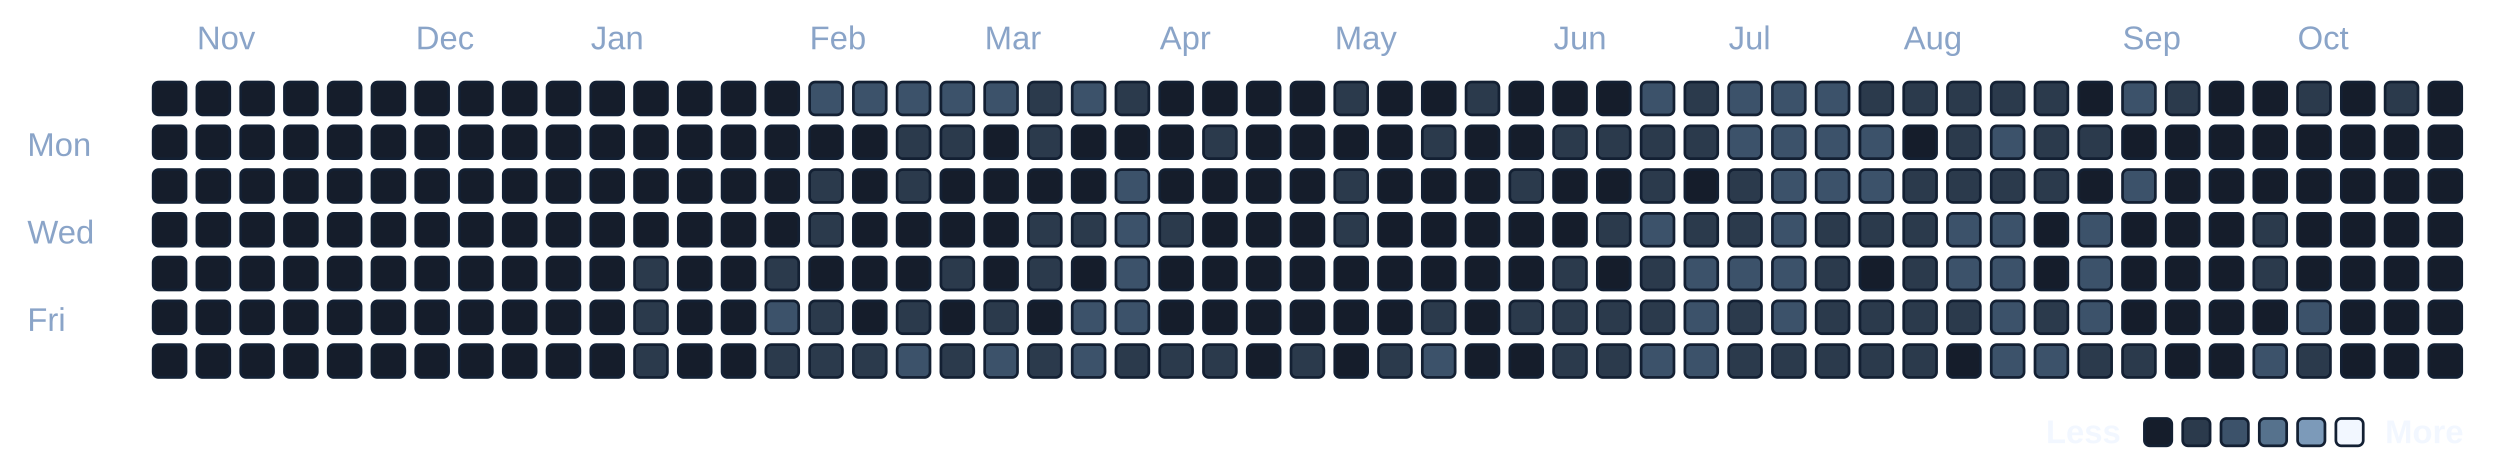
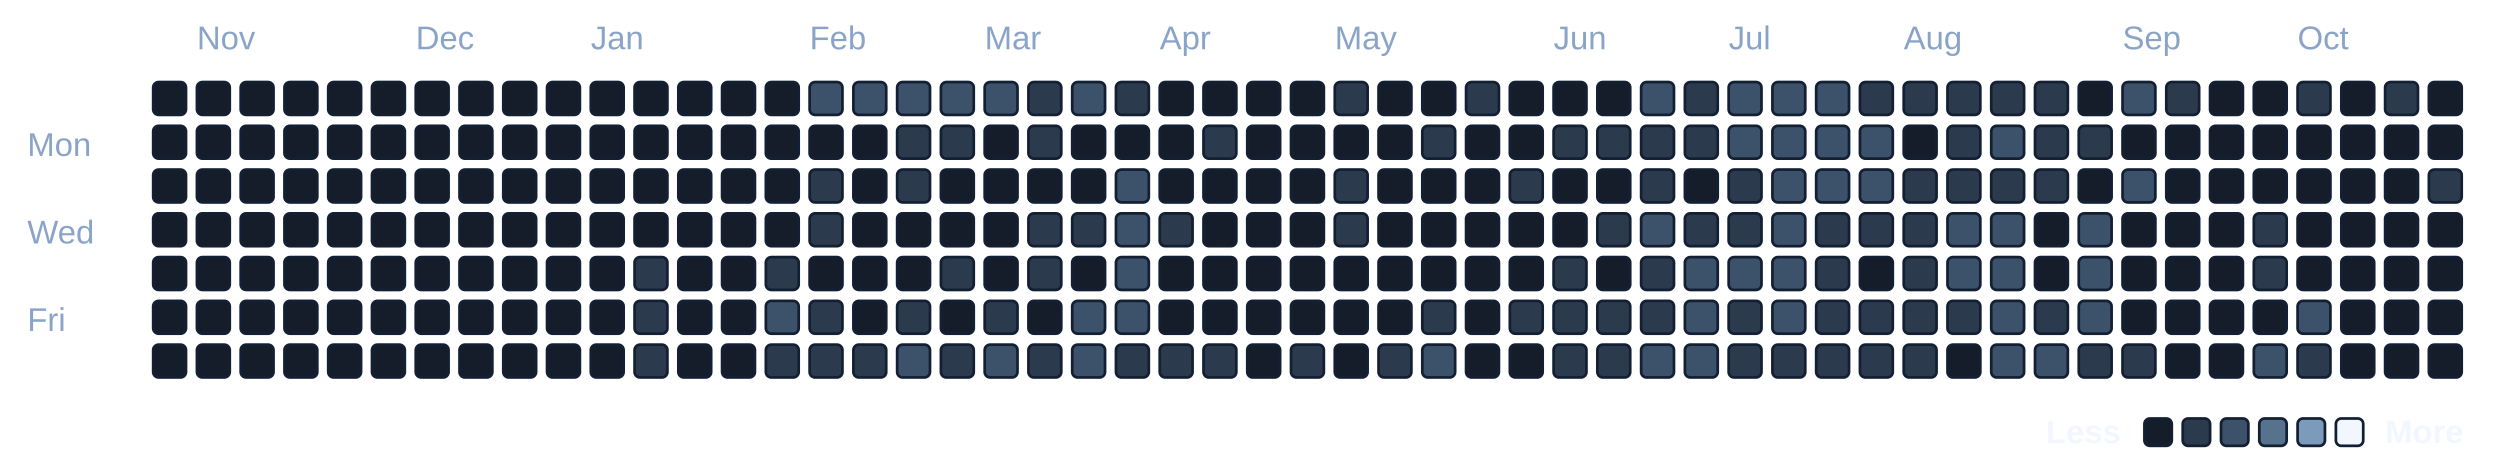
<svg xmlns="http://www.w3.org/2000/svg" baseProfile="tiny" height="174" version="1.2" width="914">
  <defs />
  <text fill="#8AA4C8" font-family="Segoe UI, Arial, sans-serif" font-size="12px" x="72" y="18">Nov</text>
  <text fill="#8AA4C8" font-family="Segoe UI, Arial, sans-serif" font-size="12px" x="152" y="18">Dec</text>
  <text fill="#8AA4C8" font-family="Segoe UI, Arial, sans-serif" font-size="12px" x="216" y="18">Jan</text>
  <text fill="#8AA4C8" font-family="Segoe UI, Arial, sans-serif" font-size="12px" x="296" y="18">Feb</text>
  <text fill="#8AA4C8" font-family="Segoe UI, Arial, sans-serif" font-size="12px" x="360" y="18">Mar</text>
  <text fill="#8AA4C8" font-family="Segoe UI, Arial, sans-serif" font-size="12px" x="424" y="18">Apr</text>
  <text fill="#8AA4C8" font-family="Segoe UI, Arial, sans-serif" font-size="12px" x="488" y="18">May</text>
  <text fill="#8AA4C8" font-family="Segoe UI, Arial, sans-serif" font-size="12px" x="568" y="18">Jun</text>
  <text fill="#8AA4C8" font-family="Segoe UI, Arial, sans-serif" font-size="12px" x="632" y="18">Jul</text>
  <text fill="#8AA4C8" font-family="Segoe UI, Arial, sans-serif" font-size="12px" x="696" y="18">Aug</text>
  <text fill="#8AA4C8" font-family="Segoe UI, Arial, sans-serif" font-size="12px" x="776" y="18">Sep</text>
  <text fill="#8AA4C8" font-family="Segoe UI, Arial, sans-serif" font-size="12px" x="840" y="18">Oct</text>
  <text fill="#8AA4C8" font-family="Segoe UI, Arial, sans-serif" font-size="12px" x="10" y="57">Mon</text>
  <text fill="#8AA4C8" font-family="Segoe UI, Arial, sans-serif" font-size="12px" x="10" y="89">Wed</text>
  <text fill="#8AA4C8" font-family="Segoe UI, Arial, sans-serif" font-size="12px" x="10" y="121">Fri</text>
  <rect fill="#151D2B" height="12" rx="2" ry="2" stroke="#132033" stroke-width="1" width="12" x="56" y="30" />
  <rect fill="#151D2B" height="12" rx="2" ry="2" stroke="#132033" stroke-width="1" width="12" x="56" y="46" />
  <rect fill="#151D2B" height="12" rx="2" ry="2" stroke="#132033" stroke-width="1" width="12" x="56" y="62" />
  <rect fill="#151D2B" height="12" rx="2" ry="2" stroke="#132033" stroke-width="1" width="12" x="56" y="78" />
  <rect fill="#151D2B" height="12" rx="2" ry="2" stroke="#132033" stroke-width="1" width="12" x="56" y="94" />
  <rect fill="#151D2B" height="12" rx="2" ry="2" stroke="#132033" stroke-width="1" width="12" x="56" y="110" />
  <rect fill="#151D2B" height="12" rx="2" ry="2" stroke="#132033" stroke-width="1" width="12" x="56" y="126" />
  <rect fill="#151D2B" height="12" rx="2" ry="2" stroke="#132033" stroke-width="1" width="12" x="72" y="30" />
  <rect fill="#151D2B" height="12" rx="2" ry="2" stroke="#132033" stroke-width="1" width="12" x="72" y="46" />
  <rect fill="#151D2B" height="12" rx="2" ry="2" stroke="#132033" stroke-width="1" width="12" x="72" y="62" />
  <rect fill="#151D2B" height="12" rx="2" ry="2" stroke="#132033" stroke-width="1" width="12" x="72" y="78" />
  <rect fill="#151D2B" height="12" rx="2" ry="2" stroke="#132033" stroke-width="1" width="12" x="72" y="94" />
  <rect fill="#151D2B" height="12" rx="2" ry="2" stroke="#132033" stroke-width="1" width="12" x="72" y="110" />
  <rect fill="#151D2B" height="12" rx="2" ry="2" stroke="#132033" stroke-width="1" width="12" x="72" y="126" />
  <rect fill="#151D2B" height="12" rx="2" ry="2" stroke="#132033" stroke-width="1" width="12" x="88" y="30" />
  <rect fill="#151D2B" height="12" rx="2" ry="2" stroke="#132033" stroke-width="1" width="12" x="88" y="46" />
  <rect fill="#151D2B" height="12" rx="2" ry="2" stroke="#132033" stroke-width="1" width="12" x="88" y="62" />
  <rect fill="#151D2B" height="12" rx="2" ry="2" stroke="#132033" stroke-width="1" width="12" x="88" y="78" />
  <rect fill="#151D2B" height="12" rx="2" ry="2" stroke="#132033" stroke-width="1" width="12" x="88" y="94" />
  <rect fill="#151D2B" height="12" rx="2" ry="2" stroke="#132033" stroke-width="1" width="12" x="88" y="110" />
  <rect fill="#151D2B" height="12" rx="2" ry="2" stroke="#132033" stroke-width="1" width="12" x="88" y="126" />
  <rect fill="#151D2B" height="12" rx="2" ry="2" stroke="#132033" stroke-width="1" width="12" x="104" y="30" />
  <rect fill="#151D2B" height="12" rx="2" ry="2" stroke="#132033" stroke-width="1" width="12" x="104" y="46" />
  <rect fill="#151D2B" height="12" rx="2" ry="2" stroke="#132033" stroke-width="1" width="12" x="104" y="62" />
  <rect fill="#151D2B" height="12" rx="2" ry="2" stroke="#132033" stroke-width="1" width="12" x="104" y="78" />
  <rect fill="#151D2B" height="12" rx="2" ry="2" stroke="#132033" stroke-width="1" width="12" x="104" y="94" />
  <rect fill="#151D2B" height="12" rx="2" ry="2" stroke="#132033" stroke-width="1" width="12" x="104" y="110" />
  <rect fill="#151D2B" height="12" rx="2" ry="2" stroke="#132033" stroke-width="1" width="12" x="104" y="126" />
  <rect fill="#151D2B" height="12" rx="2" ry="2" stroke="#132033" stroke-width="1" width="12" x="120" y="30" />
  <rect fill="#151D2B" height="12" rx="2" ry="2" stroke="#132033" stroke-width="1" width="12" x="120" y="46" />
  <rect fill="#151D2B" height="12" rx="2" ry="2" stroke="#132033" stroke-width="1" width="12" x="120" y="62" />
  <rect fill="#151D2B" height="12" rx="2" ry="2" stroke="#132033" stroke-width="1" width="12" x="120" y="78" />
  <rect fill="#151D2B" height="12" rx="2" ry="2" stroke="#132033" stroke-width="1" width="12" x="120" y="94" />
  <rect fill="#151D2B" height="12" rx="2" ry="2" stroke="#132033" stroke-width="1" width="12" x="120" y="110" />
  <rect fill="#151D2B" height="12" rx="2" ry="2" stroke="#132033" stroke-width="1" width="12" x="120" y="126" />
  <rect fill="#151D2B" height="12" rx="2" ry="2" stroke="#132033" stroke-width="1" width="12" x="136" y="30" />
  <rect fill="#151D2B" height="12" rx="2" ry="2" stroke="#132033" stroke-width="1" width="12" x="136" y="46" />
  <rect fill="#151D2B" height="12" rx="2" ry="2" stroke="#132033" stroke-width="1" width="12" x="136" y="62" />
  <rect fill="#151D2B" height="12" rx="2" ry="2" stroke="#132033" stroke-width="1" width="12" x="136" y="78" />
  <rect fill="#151D2B" height="12" rx="2" ry="2" stroke="#132033" stroke-width="1" width="12" x="136" y="94" />
  <rect fill="#151D2B" height="12" rx="2" ry="2" stroke="#132033" stroke-width="1" width="12" x="136" y="110" />
  <rect fill="#151D2B" height="12" rx="2" ry="2" stroke="#132033" stroke-width="1" width="12" x="136" y="126" />
  <rect fill="#151D2B" height="12" rx="2" ry="2" stroke="#132033" stroke-width="1" width="12" x="152" y="30" />
  <rect fill="#151D2B" height="12" rx="2" ry="2" stroke="#132033" stroke-width="1" width="12" x="152" y="46" />
  <rect fill="#151D2B" height="12" rx="2" ry="2" stroke="#132033" stroke-width="1" width="12" x="152" y="62" />
  <rect fill="#151D2B" height="12" rx="2" ry="2" stroke="#132033" stroke-width="1" width="12" x="152" y="78" />
  <rect fill="#151D2B" height="12" rx="2" ry="2" stroke="#132033" stroke-width="1" width="12" x="152" y="94" />
  <rect fill="#151D2B" height="12" rx="2" ry="2" stroke="#132033" stroke-width="1" width="12" x="152" y="110" />
  <rect fill="#151D2B" height="12" rx="2" ry="2" stroke="#132033" stroke-width="1" width="12" x="152" y="126" />
  <rect fill="#151D2B" height="12" rx="2" ry="2" stroke="#132033" stroke-width="1" width="12" x="168" y="30" />
  <rect fill="#151D2B" height="12" rx="2" ry="2" stroke="#132033" stroke-width="1" width="12" x="168" y="46" />
  <rect fill="#151D2B" height="12" rx="2" ry="2" stroke="#132033" stroke-width="1" width="12" x="168" y="62" />
  <rect fill="#151D2B" height="12" rx="2" ry="2" stroke="#132033" stroke-width="1" width="12" x="168" y="78" />
  <rect fill="#151D2B" height="12" rx="2" ry="2" stroke="#132033" stroke-width="1" width="12" x="168" y="94" />
  <rect fill="#151D2B" height="12" rx="2" ry="2" stroke="#132033" stroke-width="1" width="12" x="168" y="110" />
  <rect fill="#151D2B" height="12" rx="2" ry="2" stroke="#132033" stroke-width="1" width="12" x="168" y="126" />
  <rect fill="#151D2B" height="12" rx="2" ry="2" stroke="#132033" stroke-width="1" width="12" x="184" y="30" />
  <rect fill="#151D2B" height="12" rx="2" ry="2" stroke="#132033" stroke-width="1" width="12" x="184" y="46" />
  <rect fill="#151D2B" height="12" rx="2" ry="2" stroke="#132033" stroke-width="1" width="12" x="184" y="62" />
  <rect fill="#151D2B" height="12" rx="2" ry="2" stroke="#132033" stroke-width="1" width="12" x="184" y="78" />
  <rect fill="#151D2B" height="12" rx="2" ry="2" stroke="#132033" stroke-width="1" width="12" x="184" y="94" />
  <rect fill="#151D2B" height="12" rx="2" ry="2" stroke="#132033" stroke-width="1" width="12" x="184" y="110" />
  <rect fill="#151D2B" height="12" rx="2" ry="2" stroke="#132033" stroke-width="1" width="12" x="184" y="126" />
  <rect fill="#151D2B" height="12" rx="2" ry="2" stroke="#132033" stroke-width="1" width="12" x="200" y="30" />
  <rect fill="#151D2B" height="12" rx="2" ry="2" stroke="#132033" stroke-width="1" width="12" x="200" y="46" />
  <rect fill="#151D2B" height="12" rx="2" ry="2" stroke="#132033" stroke-width="1" width="12" x="200" y="62" />
  <rect fill="#151D2B" height="12" rx="2" ry="2" stroke="#132033" stroke-width="1" width="12" x="200" y="78" />
  <rect fill="#151D2B" height="12" rx="2" ry="2" stroke="#132033" stroke-width="1" width="12" x="200" y="94" />
  <rect fill="#151D2B" height="12" rx="2" ry="2" stroke="#132033" stroke-width="1" width="12" x="200" y="110" />
  <rect fill="#151D2B" height="12" rx="2" ry="2" stroke="#132033" stroke-width="1" width="12" x="200" y="126" />
  <rect fill="#151D2B" height="12" rx="2" ry="2" stroke="#132033" stroke-width="1" width="12" x="216" y="30" />
  <rect fill="#151D2B" height="12" rx="2" ry="2" stroke="#132033" stroke-width="1" width="12" x="216" y="46" />
  <rect fill="#151D2B" height="12" rx="2" ry="2" stroke="#132033" stroke-width="1" width="12" x="216" y="62" />
  <rect fill="#151D2B" height="12" rx="2" ry="2" stroke="#132033" stroke-width="1" width="12" x="216" y="78" />
  <rect fill="#151D2B" height="12" rx="2" ry="2" stroke="#132033" stroke-width="1" width="12" x="216" y="94" />
  <rect fill="#151D2B" height="12" rx="2" ry="2" stroke="#132033" stroke-width="1" width="12" x="216" y="110" />
  <rect fill="#151D2B" height="12" rx="2" ry="2" stroke="#132033" stroke-width="1" width="12" x="216" y="126" />
  <rect fill="#151D2B" height="12" rx="2" ry="2" stroke="#132033" stroke-width="1" width="12" x="232" y="30" />
  <rect fill="#151D2B" height="12" rx="2" ry="2" stroke="#132033" stroke-width="1" width="12" x="232" y="46" />
  <rect fill="#151D2B" height="12" rx="2" ry="2" stroke="#132033" stroke-width="1" width="12" x="232" y="62" />
  <rect fill="#151D2B" height="12" rx="2" ry="2" stroke="#132033" stroke-width="1" width="12" x="232" y="78" />
  <rect fill="#2B3A4C" height="12" rx="2" ry="2" stroke="#132033" stroke-width="1" width="12" x="232" y="94" />
  <rect fill="#2B3A4C" height="12" rx="2" ry="2" stroke="#132033" stroke-width="1" width="12" x="232" y="110" />
  <rect fill="#2B3A4C" height="12" rx="2" ry="2" stroke="#132033" stroke-width="1" width="12" x="232" y="126" />
  <rect fill="#151D2B" height="12" rx="2" ry="2" stroke="#132033" stroke-width="1" width="12" x="248" y="30" />
  <rect fill="#151D2B" height="12" rx="2" ry="2" stroke="#132033" stroke-width="1" width="12" x="248" y="46" />
  <rect fill="#151D2B" height="12" rx="2" ry="2" stroke="#132033" stroke-width="1" width="12" x="248" y="62" />
  <rect fill="#151D2B" height="12" rx="2" ry="2" stroke="#132033" stroke-width="1" width="12" x="248" y="78" />
  <rect fill="#151D2B" height="12" rx="2" ry="2" stroke="#132033" stroke-width="1" width="12" x="248" y="94" />
  <rect fill="#151D2B" height="12" rx="2" ry="2" stroke="#132033" stroke-width="1" width="12" x="248" y="110" />
  <rect fill="#151D2B" height="12" rx="2" ry="2" stroke="#132033" stroke-width="1" width="12" x="248" y="126" />
  <rect fill="#151D2B" height="12" rx="2" ry="2" stroke="#132033" stroke-width="1" width="12" x="264" y="30" />
  <rect fill="#151D2B" height="12" rx="2" ry="2" stroke="#132033" stroke-width="1" width="12" x="264" y="46" />
  <rect fill="#151D2B" height="12" rx="2" ry="2" stroke="#132033" stroke-width="1" width="12" x="264" y="62" />
  <rect fill="#151D2B" height="12" rx="2" ry="2" stroke="#132033" stroke-width="1" width="12" x="264" y="78" />
  <rect fill="#151D2B" height="12" rx="2" ry="2" stroke="#132033" stroke-width="1" width="12" x="264" y="94" />
  <rect fill="#151D2B" height="12" rx="2" ry="2" stroke="#132033" stroke-width="1" width="12" x="264" y="110" />
  <rect fill="#151D2B" height="12" rx="2" ry="2" stroke="#132033" stroke-width="1" width="12" x="264" y="126" />
  <rect fill="#151D2B" height="12" rx="2" ry="2" stroke="#132033" stroke-width="1" width="12" x="280" y="30" />
  <rect fill="#151D2B" height="12" rx="2" ry="2" stroke="#132033" stroke-width="1" width="12" x="280" y="46" />
  <rect fill="#151D2B" height="12" rx="2" ry="2" stroke="#132033" stroke-width="1" width="12" x="280" y="62" />
  <rect fill="#151D2B" height="12" rx="2" ry="2" stroke="#132033" stroke-width="1" width="12" x="280" y="78" />
  <rect fill="#2B3A4C" height="12" rx="2" ry="2" stroke="#132033" stroke-width="1" width="12" x="280" y="94" />
  <rect fill="#3C526A" height="12" rx="2" ry="2" stroke="#132033" stroke-width="1" width="12" x="280" y="110" />
  <rect fill="#2B3A4C" height="12" rx="2" ry="2" stroke="#132033" stroke-width="1" width="12" x="280" y="126" />
  <rect fill="#3C526A" height="12" rx="2" ry="2" stroke="#132033" stroke-width="1" width="12" x="296" y="30" />
  <rect fill="#151D2B" height="12" rx="2" ry="2" stroke="#132033" stroke-width="1" width="12" x="296" y="46" />
  <rect fill="#2B3A4C" height="12" rx="2" ry="2" stroke="#132033" stroke-width="1" width="12" x="296" y="62" />
  <rect fill="#2B3A4C" height="12" rx="2" ry="2" stroke="#132033" stroke-width="1" width="12" x="296" y="78" />
  <rect fill="#151D2B" height="12" rx="2" ry="2" stroke="#132033" stroke-width="1" width="12" x="296" y="94" />
  <rect fill="#2B3A4C" height="12" rx="2" ry="2" stroke="#132033" stroke-width="1" width="12" x="296" y="110" />
  <rect fill="#2B3A4C" height="12" rx="2" ry="2" stroke="#132033" stroke-width="1" width="12" x="296" y="126" />
  <rect fill="#3C526A" height="12" rx="2" ry="2" stroke="#132033" stroke-width="1" width="12" x="312" y="30" />
  <rect fill="#151D2B" height="12" rx="2" ry="2" stroke="#132033" stroke-width="1" width="12" x="312" y="46" />
  <rect fill="#151D2B" height="12" rx="2" ry="2" stroke="#132033" stroke-width="1" width="12" x="312" y="62" />
  <rect fill="#151D2B" height="12" rx="2" ry="2" stroke="#132033" stroke-width="1" width="12" x="312" y="78" />
  <rect fill="#151D2B" height="12" rx="2" ry="2" stroke="#132033" stroke-width="1" width="12" x="312" y="94" />
  <rect fill="#151D2B" height="12" rx="2" ry="2" stroke="#132033" stroke-width="1" width="12" x="312" y="110" />
  <rect fill="#2B3A4C" height="12" rx="2" ry="2" stroke="#132033" stroke-width="1" width="12" x="312" y="126" />
  <rect fill="#3C526A" height="12" rx="2" ry="2" stroke="#132033" stroke-width="1" width="12" x="328" y="30" />
  <rect fill="#2B3A4C" height="12" rx="2" ry="2" stroke="#132033" stroke-width="1" width="12" x="328" y="46" />
  <rect fill="#2B3A4C" height="12" rx="2" ry="2" stroke="#132033" stroke-width="1" width="12" x="328" y="62" />
  <rect fill="#151D2B" height="12" rx="2" ry="2" stroke="#132033" stroke-width="1" width="12" x="328" y="78" />
  <rect fill="#151D2B" height="12" rx="2" ry="2" stroke="#132033" stroke-width="1" width="12" x="328" y="94" />
  <rect fill="#2B3A4C" height="12" rx="2" ry="2" stroke="#132033" stroke-width="1" width="12" x="328" y="110" />
  <rect fill="#3C526A" height="12" rx="2" ry="2" stroke="#132033" stroke-width="1" width="12" x="328" y="126" />
  <rect fill="#3C526A" height="12" rx="2" ry="2" stroke="#132033" stroke-width="1" width="12" x="344" y="30" />
  <rect fill="#2B3A4C" height="12" rx="2" ry="2" stroke="#132033" stroke-width="1" width="12" x="344" y="46" />
  <rect fill="#151D2B" height="12" rx="2" ry="2" stroke="#132033" stroke-width="1" width="12" x="344" y="62" />
  <rect fill="#151D2B" height="12" rx="2" ry="2" stroke="#132033" stroke-width="1" width="12" x="344" y="78" />
  <rect fill="#2B3A4C" height="12" rx="2" ry="2" stroke="#132033" stroke-width="1" width="12" x="344" y="94" />
  <rect fill="#151D2B" height="12" rx="2" ry="2" stroke="#132033" stroke-width="1" width="12" x="344" y="110" />
  <rect fill="#2B3A4C" height="12" rx="2" ry="2" stroke="#132033" stroke-width="1" width="12" x="344" y="126" />
  <rect fill="#3C526A" height="12" rx="2" ry="2" stroke="#132033" stroke-width="1" width="12" x="360" y="30" />
  <rect fill="#151D2B" height="12" rx="2" ry="2" stroke="#132033" stroke-width="1" width="12" x="360" y="46" />
  <rect fill="#151D2B" height="12" rx="2" ry="2" stroke="#132033" stroke-width="1" width="12" x="360" y="62" />
  <rect fill="#151D2B" height="12" rx="2" ry="2" stroke="#132033" stroke-width="1" width="12" x="360" y="78" />
  <rect fill="#151D2B" height="12" rx="2" ry="2" stroke="#132033" stroke-width="1" width="12" x="360" y="94" />
  <rect fill="#2B3A4C" height="12" rx="2" ry="2" stroke="#132033" stroke-width="1" width="12" x="360" y="110" />
  <rect fill="#3C526A" height="12" rx="2" ry="2" stroke="#132033" stroke-width="1" width="12" x="360" y="126" />
  <rect fill="#2B3A4C" height="12" rx="2" ry="2" stroke="#132033" stroke-width="1" width="12" x="376" y="30" />
  <rect fill="#2B3A4C" height="12" rx="2" ry="2" stroke="#132033" stroke-width="1" width="12" x="376" y="46" />
  <rect fill="#151D2B" height="12" rx="2" ry="2" stroke="#132033" stroke-width="1" width="12" x="376" y="62" />
  <rect fill="#2B3A4C" height="12" rx="2" ry="2" stroke="#132033" stroke-width="1" width="12" x="376" y="78" />
  <rect fill="#2B3A4C" height="12" rx="2" ry="2" stroke="#132033" stroke-width="1" width="12" x="376" y="94" />
  <rect fill="#151D2B" height="12" rx="2" ry="2" stroke="#132033" stroke-width="1" width="12" x="376" y="110" />
  <rect fill="#2B3A4C" height="12" rx="2" ry="2" stroke="#132033" stroke-width="1" width="12" x="376" y="126" />
  <rect fill="#3C526A" height="12" rx="2" ry="2" stroke="#132033" stroke-width="1" width="12" x="392" y="30" />
  <rect fill="#151D2B" height="12" rx="2" ry="2" stroke="#132033" stroke-width="1" width="12" x="392" y="46" />
  <rect fill="#151D2B" height="12" rx="2" ry="2" stroke="#132033" stroke-width="1" width="12" x="392" y="62" />
  <rect fill="#2B3A4C" height="12" rx="2" ry="2" stroke="#132033" stroke-width="1" width="12" x="392" y="78" />
  <rect fill="#151D2B" height="12" rx="2" ry="2" stroke="#132033" stroke-width="1" width="12" x="392" y="94" />
  <rect fill="#3C526A" height="12" rx="2" ry="2" stroke="#132033" stroke-width="1" width="12" x="392" y="110" />
  <rect fill="#3C526A" height="12" rx="2" ry="2" stroke="#132033" stroke-width="1" width="12" x="392" y="126" />
  <rect fill="#2B3A4C" height="12" rx="2" ry="2" stroke="#132033" stroke-width="1" width="12" x="408" y="30" />
  <rect fill="#151D2B" height="12" rx="2" ry="2" stroke="#132033" stroke-width="1" width="12" x="408" y="46" />
  <rect fill="#3C526A" height="12" rx="2" ry="2" stroke="#132033" stroke-width="1" width="12" x="408" y="62" />
  <rect fill="#3C526A" height="12" rx="2" ry="2" stroke="#132033" stroke-width="1" width="12" x="408" y="78" />
  <rect fill="#3C526A" height="12" rx="2" ry="2" stroke="#132033" stroke-width="1" width="12" x="408" y="94" />
  <rect fill="#3C526A" height="12" rx="2" ry="2" stroke="#132033" stroke-width="1" width="12" x="408" y="110" />
  <rect fill="#2B3A4C" height="12" rx="2" ry="2" stroke="#132033" stroke-width="1" width="12" x="408" y="126" />
  <rect fill="#151D2B" height="12" rx="2" ry="2" stroke="#132033" stroke-width="1" width="12" x="424" y="30" />
  <rect fill="#151D2B" height="12" rx="2" ry="2" stroke="#132033" stroke-width="1" width="12" x="424" y="46" />
  <rect fill="#151D2B" height="12" rx="2" ry="2" stroke="#132033" stroke-width="1" width="12" x="424" y="62" />
  <rect fill="#2B3A4C" height="12" rx="2" ry="2" stroke="#132033" stroke-width="1" width="12" x="424" y="78" />
  <rect fill="#151D2B" height="12" rx="2" ry="2" stroke="#132033" stroke-width="1" width="12" x="424" y="94" />
  <rect fill="#151D2B" height="12" rx="2" ry="2" stroke="#132033" stroke-width="1" width="12" x="424" y="110" />
  <rect fill="#2B3A4C" height="12" rx="2" ry="2" stroke="#132033" stroke-width="1" width="12" x="424" y="126" />
  <rect fill="#151D2B" height="12" rx="2" ry="2" stroke="#132033" stroke-width="1" width="12" x="440" y="30" />
  <rect fill="#2B3A4C" height="12" rx="2" ry="2" stroke="#132033" stroke-width="1" width="12" x="440" y="46" />
  <rect fill="#151D2B" height="12" rx="2" ry="2" stroke="#132033" stroke-width="1" width="12" x="440" y="62" />
  <rect fill="#151D2B" height="12" rx="2" ry="2" stroke="#132033" stroke-width="1" width="12" x="440" y="78" />
  <rect fill="#151D2B" height="12" rx="2" ry="2" stroke="#132033" stroke-width="1" width="12" x="440" y="94" />
  <rect fill="#151D2B" height="12" rx="2" ry="2" stroke="#132033" stroke-width="1" width="12" x="440" y="110" />
  <rect fill="#2B3A4C" height="12" rx="2" ry="2" stroke="#132033" stroke-width="1" width="12" x="440" y="126" />
  <rect fill="#151D2B" height="12" rx="2" ry="2" stroke="#132033" stroke-width="1" width="12" x="456" y="30" />
  <rect fill="#151D2B" height="12" rx="2" ry="2" stroke="#132033" stroke-width="1" width="12" x="456" y="46" />
  <rect fill="#151D2B" height="12" rx="2" ry="2" stroke="#132033" stroke-width="1" width="12" x="456" y="62" />
  <rect fill="#151D2B" height="12" rx="2" ry="2" stroke="#132033" stroke-width="1" width="12" x="456" y="78" />
  <rect fill="#151D2B" height="12" rx="2" ry="2" stroke="#132033" stroke-width="1" width="12" x="456" y="94" />
  <rect fill="#151D2B" height="12" rx="2" ry="2" stroke="#132033" stroke-width="1" width="12" x="456" y="110" />
  <rect fill="#151D2B" height="12" rx="2" ry="2" stroke="#132033" stroke-width="1" width="12" x="456" y="126" />
  <rect fill="#151D2B" height="12" rx="2" ry="2" stroke="#132033" stroke-width="1" width="12" x="472" y="30" />
  <rect fill="#151D2B" height="12" rx="2" ry="2" stroke="#132033" stroke-width="1" width="12" x="472" y="46" />
  <rect fill="#151D2B" height="12" rx="2" ry="2" stroke="#132033" stroke-width="1" width="12" x="472" y="62" />
  <rect fill="#151D2B" height="12" rx="2" ry="2" stroke="#132033" stroke-width="1" width="12" x="472" y="78" />
  <rect fill="#151D2B" height="12" rx="2" ry="2" stroke="#132033" stroke-width="1" width="12" x="472" y="94" />
  <rect fill="#151D2B" height="12" rx="2" ry="2" stroke="#132033" stroke-width="1" width="12" x="472" y="110" />
  <rect fill="#2B3A4C" height="12" rx="2" ry="2" stroke="#132033" stroke-width="1" width="12" x="472" y="126" />
  <rect fill="#2B3A4C" height="12" rx="2" ry="2" stroke="#132033" stroke-width="1" width="12" x="488" y="30" />
  <rect fill="#151D2B" height="12" rx="2" ry="2" stroke="#132033" stroke-width="1" width="12" x="488" y="46" />
  <rect fill="#2B3A4C" height="12" rx="2" ry="2" stroke="#132033" stroke-width="1" width="12" x="488" y="62" />
  <rect fill="#2B3A4C" height="12" rx="2" ry="2" stroke="#132033" stroke-width="1" width="12" x="488" y="78" />
  <rect fill="#151D2B" height="12" rx="2" ry="2" stroke="#132033" stroke-width="1" width="12" x="488" y="94" />
  <rect fill="#151D2B" height="12" rx="2" ry="2" stroke="#132033" stroke-width="1" width="12" x="488" y="110" />
  <rect fill="#151D2B" height="12" rx="2" ry="2" stroke="#132033" stroke-width="1" width="12" x="488" y="126" />
  <rect fill="#151D2B" height="12" rx="2" ry="2" stroke="#132033" stroke-width="1" width="12" x="504" y="30" />
  <rect fill="#151D2B" height="12" rx="2" ry="2" stroke="#132033" stroke-width="1" width="12" x="504" y="46" />
  <rect fill="#151D2B" height="12" rx="2" ry="2" stroke="#132033" stroke-width="1" width="12" x="504" y="62" />
  <rect fill="#151D2B" height="12" rx="2" ry="2" stroke="#132033" stroke-width="1" width="12" x="504" y="78" />
  <rect fill="#151D2B" height="12" rx="2" ry="2" stroke="#132033" stroke-width="1" width="12" x="504" y="94" />
  <rect fill="#151D2B" height="12" rx="2" ry="2" stroke="#132033" stroke-width="1" width="12" x="504" y="110" />
  <rect fill="#2B3A4C" height="12" rx="2" ry="2" stroke="#132033" stroke-width="1" width="12" x="504" y="126" />
  <rect fill="#151D2B" height="12" rx="2" ry="2" stroke="#132033" stroke-width="1" width="12" x="520" y="30" />
  <rect fill="#2B3A4C" height="12" rx="2" ry="2" stroke="#132033" stroke-width="1" width="12" x="520" y="46" />
  <rect fill="#151D2B" height="12" rx="2" ry="2" stroke="#132033" stroke-width="1" width="12" x="520" y="62" />
  <rect fill="#151D2B" height="12" rx="2" ry="2" stroke="#132033" stroke-width="1" width="12" x="520" y="78" />
  <rect fill="#151D2B" height="12" rx="2" ry="2" stroke="#132033" stroke-width="1" width="12" x="520" y="94" />
  <rect fill="#2B3A4C" height="12" rx="2" ry="2" stroke="#132033" stroke-width="1" width="12" x="520" y="110" />
  <rect fill="#3C526A" height="12" rx="2" ry="2" stroke="#132033" stroke-width="1" width="12" x="520" y="126" />
  <rect fill="#2B3A4C" height="12" rx="2" ry="2" stroke="#132033" stroke-width="1" width="12" x="536" y="30" />
  <rect fill="#151D2B" height="12" rx="2" ry="2" stroke="#132033" stroke-width="1" width="12" x="536" y="46" />
  <rect fill="#151D2B" height="12" rx="2" ry="2" stroke="#132033" stroke-width="1" width="12" x="536" y="62" />
  <rect fill="#151D2B" height="12" rx="2" ry="2" stroke="#132033" stroke-width="1" width="12" x="536" y="78" />
  <rect fill="#151D2B" height="12" rx="2" ry="2" stroke="#132033" stroke-width="1" width="12" x="536" y="94" />
  <rect fill="#151D2B" height="12" rx="2" ry="2" stroke="#132033" stroke-width="1" width="12" x="536" y="110" />
  <rect fill="#151D2B" height="12" rx="2" ry="2" stroke="#132033" stroke-width="1" width="12" x="536" y="126" />
  <rect fill="#151D2B" height="12" rx="2" ry="2" stroke="#132033" stroke-width="1" width="12" x="552" y="30" />
  <rect fill="#151D2B" height="12" rx="2" ry="2" stroke="#132033" stroke-width="1" width="12" x="552" y="46" />
  <rect fill="#2B3A4C" height="12" rx="2" ry="2" stroke="#132033" stroke-width="1" width="12" x="552" y="62" />
  <rect fill="#151D2B" height="12" rx="2" ry="2" stroke="#132033" stroke-width="1" width="12" x="552" y="78" />
  <rect fill="#151D2B" height="12" rx="2" ry="2" stroke="#132033" stroke-width="1" width="12" x="552" y="94" />
  <rect fill="#2B3A4C" height="12" rx="2" ry="2" stroke="#132033" stroke-width="1" width="12" x="552" y="110" />
  <rect fill="#151D2B" height="12" rx="2" ry="2" stroke="#132033" stroke-width="1" width="12" x="552" y="126" />
  <rect fill="#151D2B" height="12" rx="2" ry="2" stroke="#132033" stroke-width="1" width="12" x="568" y="30" />
  <rect fill="#2B3A4C" height="12" rx="2" ry="2" stroke="#132033" stroke-width="1" width="12" x="568" y="46" />
  <rect fill="#151D2B" height="12" rx="2" ry="2" stroke="#132033" stroke-width="1" width="12" x="568" y="62" />
  <rect fill="#151D2B" height="12" rx="2" ry="2" stroke="#132033" stroke-width="1" width="12" x="568" y="78" />
  <rect fill="#2B3A4C" height="12" rx="2" ry="2" stroke="#132033" stroke-width="1" width="12" x="568" y="94" />
  <rect fill="#2B3A4C" height="12" rx="2" ry="2" stroke="#132033" stroke-width="1" width="12" x="568" y="110" />
  <rect fill="#2B3A4C" height="12" rx="2" ry="2" stroke="#132033" stroke-width="1" width="12" x="568" y="126" />
  <rect fill="#151D2B" height="12" rx="2" ry="2" stroke="#132033" stroke-width="1" width="12" x="584" y="30" />
  <rect fill="#2B3A4C" height="12" rx="2" ry="2" stroke="#132033" stroke-width="1" width="12" x="584" y="46" />
  <rect fill="#151D2B" height="12" rx="2" ry="2" stroke="#132033" stroke-width="1" width="12" x="584" y="62" />
  <rect fill="#2B3A4C" height="12" rx="2" ry="2" stroke="#132033" stroke-width="1" width="12" x="584" y="78" />
  <rect fill="#151D2B" height="12" rx="2" ry="2" stroke="#132033" stroke-width="1" width="12" x="584" y="94" />
  <rect fill="#2B3A4C" height="12" rx="2" ry="2" stroke="#132033" stroke-width="1" width="12" x="584" y="110" />
  <rect fill="#2B3A4C" height="12" rx="2" ry="2" stroke="#132033" stroke-width="1" width="12" x="584" y="126" />
  <rect fill="#3C526A" height="12" rx="2" ry="2" stroke="#132033" stroke-width="1" width="12" x="600" y="30" />
  <rect fill="#2B3A4C" height="12" rx="2" ry="2" stroke="#132033" stroke-width="1" width="12" x="600" y="46" />
  <rect fill="#2B3A4C" height="12" rx="2" ry="2" stroke="#132033" stroke-width="1" width="12" x="600" y="62" />
  <rect fill="#3C526A" height="12" rx="2" ry="2" stroke="#132033" stroke-width="1" width="12" x="600" y="78" />
  <rect fill="#2B3A4C" height="12" rx="2" ry="2" stroke="#132033" stroke-width="1" width="12" x="600" y="94" />
  <rect fill="#2B3A4C" height="12" rx="2" ry="2" stroke="#132033" stroke-width="1" width="12" x="600" y="110" />
  <rect fill="#3C526A" height="12" rx="2" ry="2" stroke="#132033" stroke-width="1" width="12" x="600" y="126" />
  <rect fill="#2B3A4C" height="12" rx="2" ry="2" stroke="#132033" stroke-width="1" width="12" x="616" y="30" />
  <rect fill="#2B3A4C" height="12" rx="2" ry="2" stroke="#132033" stroke-width="1" width="12" x="616" y="46" />
  <rect fill="#151D2B" height="12" rx="2" ry="2" stroke="#132033" stroke-width="1" width="12" x="616" y="62" />
  <rect fill="#2B3A4C" height="12" rx="2" ry="2" stroke="#132033" stroke-width="1" width="12" x="616" y="78" />
  <rect fill="#3C526A" height="12" rx="2" ry="2" stroke="#132033" stroke-width="1" width="12" x="616" y="94" />
  <rect fill="#3C526A" height="12" rx="2" ry="2" stroke="#132033" stroke-width="1" width="12" x="616" y="110" />
  <rect fill="#3C526A" height="12" rx="2" ry="2" stroke="#132033" stroke-width="1" width="12" x="616" y="126" />
  <rect fill="#3C526A" height="12" rx="2" ry="2" stroke="#132033" stroke-width="1" width="12" x="632" y="30" />
  <rect fill="#3C526A" height="12" rx="2" ry="2" stroke="#132033" stroke-width="1" width="12" x="632" y="46" />
  <rect fill="#2B3A4C" height="12" rx="2" ry="2" stroke="#132033" stroke-width="1" width="12" x="632" y="62" />
  <rect fill="#2B3A4C" height="12" rx="2" ry="2" stroke="#132033" stroke-width="1" width="12" x="632" y="78" />
  <rect fill="#3C526A" height="12" rx="2" ry="2" stroke="#132033" stroke-width="1" width="12" x="632" y="94" />
  <rect fill="#2B3A4C" height="12" rx="2" ry="2" stroke="#132033" stroke-width="1" width="12" x="632" y="110" />
  <rect fill="#2B3A4C" height="12" rx="2" ry="2" stroke="#132033" stroke-width="1" width="12" x="632" y="126" />
  <rect fill="#3C526A" height="12" rx="2" ry="2" stroke="#132033" stroke-width="1" width="12" x="648" y="30" />
  <rect fill="#3C526A" height="12" rx="2" ry="2" stroke="#132033" stroke-width="1" width="12" x="648" y="46" />
  <rect fill="#3C526A" height="12" rx="2" ry="2" stroke="#132033" stroke-width="1" width="12" x="648" y="62" />
  <rect fill="#3C526A" height="12" rx="2" ry="2" stroke="#132033" stroke-width="1" width="12" x="648" y="78" />
  <rect fill="#3C526A" height="12" rx="2" ry="2" stroke="#132033" stroke-width="1" width="12" x="648" y="94" />
  <rect fill="#3C526A" height="12" rx="2" ry="2" stroke="#132033" stroke-width="1" width="12" x="648" y="110" />
  <rect fill="#2B3A4C" height="12" rx="2" ry="2" stroke="#132033" stroke-width="1" width="12" x="648" y="126" />
  <rect fill="#3C526A" height="12" rx="2" ry="2" stroke="#132033" stroke-width="1" width="12" x="664" y="30" />
  <rect fill="#3C526A" height="12" rx="2" ry="2" stroke="#132033" stroke-width="1" width="12" x="664" y="46" />
  <rect fill="#3C526A" height="12" rx="2" ry="2" stroke="#132033" stroke-width="1" width="12" x="664" y="62" />
  <rect fill="#2B3A4C" height="12" rx="2" ry="2" stroke="#132033" stroke-width="1" width="12" x="664" y="78" />
  <rect fill="#2B3A4C" height="12" rx="2" ry="2" stroke="#132033" stroke-width="1" width="12" x="664" y="94" />
  <rect fill="#2B3A4C" height="12" rx="2" ry="2" stroke="#132033" stroke-width="1" width="12" x="664" y="110" />
  <rect fill="#2B3A4C" height="12" rx="2" ry="2" stroke="#132033" stroke-width="1" width="12" x="664" y="126" />
  <rect fill="#2B3A4C" height="12" rx="2" ry="2" stroke="#132033" stroke-width="1" width="12" x="680" y="30" />
  <rect fill="#3C526A" height="12" rx="2" ry="2" stroke="#132033" stroke-width="1" width="12" x="680" y="46" />
  <rect fill="#3C526A" height="12" rx="2" ry="2" stroke="#132033" stroke-width="1" width="12" x="680" y="62" />
  <rect fill="#2B3A4C" height="12" rx="2" ry="2" stroke="#132033" stroke-width="1" width="12" x="680" y="78" />
  <rect fill="#151D2B" height="12" rx="2" ry="2" stroke="#132033" stroke-width="1" width="12" x="680" y="94" />
  <rect fill="#2B3A4C" height="12" rx="2" ry="2" stroke="#132033" stroke-width="1" width="12" x="680" y="110" />
  <rect fill="#2B3A4C" height="12" rx="2" ry="2" stroke="#132033" stroke-width="1" width="12" x="680" y="126" />
  <rect fill="#2B3A4C" height="12" rx="2" ry="2" stroke="#132033" stroke-width="1" width="12" x="696" y="30" />
  <rect fill="#151D2B" height="12" rx="2" ry="2" stroke="#132033" stroke-width="1" width="12" x="696" y="46" />
  <rect fill="#2B3A4C" height="12" rx="2" ry="2" stroke="#132033" stroke-width="1" width="12" x="696" y="62" />
  <rect fill="#2B3A4C" height="12" rx="2" ry="2" stroke="#132033" stroke-width="1" width="12" x="696" y="78" />
  <rect fill="#2B3A4C" height="12" rx="2" ry="2" stroke="#132033" stroke-width="1" width="12" x="696" y="94" />
  <rect fill="#2B3A4C" height="12" rx="2" ry="2" stroke="#132033" stroke-width="1" width="12" x="696" y="110" />
  <rect fill="#2B3A4C" height="12" rx="2" ry="2" stroke="#132033" stroke-width="1" width="12" x="696" y="126" />
  <rect fill="#2B3A4C" height="12" rx="2" ry="2" stroke="#132033" stroke-width="1" width="12" x="712" y="30" />
  <rect fill="#2B3A4C" height="12" rx="2" ry="2" stroke="#132033" stroke-width="1" width="12" x="712" y="46" />
  <rect fill="#2B3A4C" height="12" rx="2" ry="2" stroke="#132033" stroke-width="1" width="12" x="712" y="62" />
  <rect fill="#3C526A" height="12" rx="2" ry="2" stroke="#132033" stroke-width="1" width="12" x="712" y="78" />
  <rect fill="#3C526A" height="12" rx="2" ry="2" stroke="#132033" stroke-width="1" width="12" x="712" y="94" />
  <rect fill="#2B3A4C" height="12" rx="2" ry="2" stroke="#132033" stroke-width="1" width="12" x="712" y="110" />
  <rect fill="#151D2B" height="12" rx="2" ry="2" stroke="#132033" stroke-width="1" width="12" x="712" y="126" />
  <rect fill="#2B3A4C" height="12" rx="2" ry="2" stroke="#132033" stroke-width="1" width="12" x="728" y="30" />
  <rect fill="#3C526A" height="12" rx="2" ry="2" stroke="#132033" stroke-width="1" width="12" x="728" y="46" />
  <rect fill="#2B3A4C" height="12" rx="2" ry="2" stroke="#132033" stroke-width="1" width="12" x="728" y="62" />
  <rect fill="#3C526A" height="12" rx="2" ry="2" stroke="#132033" stroke-width="1" width="12" x="728" y="78" />
  <rect fill="#3C526A" height="12" rx="2" ry="2" stroke="#132033" stroke-width="1" width="12" x="728" y="94" />
  <rect fill="#3C526A" height="12" rx="2" ry="2" stroke="#132033" stroke-width="1" width="12" x="728" y="110" />
  <rect fill="#3C526A" height="12" rx="2" ry="2" stroke="#132033" stroke-width="1" width="12" x="728" y="126" />
  <rect fill="#2B3A4C" height="12" rx="2" ry="2" stroke="#132033" stroke-width="1" width="12" x="744" y="30" />
  <rect fill="#2B3A4C" height="12" rx="2" ry="2" stroke="#132033" stroke-width="1" width="12" x="744" y="46" />
  <rect fill="#2B3A4C" height="12" rx="2" ry="2" stroke="#132033" stroke-width="1" width="12" x="744" y="62" />
  <rect fill="#151D2B" height="12" rx="2" ry="2" stroke="#132033" stroke-width="1" width="12" x="744" y="78" />
  <rect fill="#151D2B" height="12" rx="2" ry="2" stroke="#132033" stroke-width="1" width="12" x="744" y="94" />
  <rect fill="#2B3A4C" height="12" rx="2" ry="2" stroke="#132033" stroke-width="1" width="12" x="744" y="110" />
  <rect fill="#3C526A" height="12" rx="2" ry="2" stroke="#132033" stroke-width="1" width="12" x="744" y="126" />
  <rect fill="#151D2B" height="12" rx="2" ry="2" stroke="#132033" stroke-width="1" width="12" x="760" y="30" />
  <rect fill="#2B3A4C" height="12" rx="2" ry="2" stroke="#132033" stroke-width="1" width="12" x="760" y="46" />
  <rect fill="#151D2B" height="12" rx="2" ry="2" stroke="#132033" stroke-width="1" width="12" x="760" y="62" />
  <rect fill="#3C526A" height="12" rx="2" ry="2" stroke="#132033" stroke-width="1" width="12" x="760" y="78" />
  <rect fill="#3C526A" height="12" rx="2" ry="2" stroke="#132033" stroke-width="1" width="12" x="760" y="94" />
  <rect fill="#3C526A" height="12" rx="2" ry="2" stroke="#132033" stroke-width="1" width="12" x="760" y="110" />
  <rect fill="#2B3A4C" height="12" rx="2" ry="2" stroke="#132033" stroke-width="1" width="12" x="760" y="126" />
  <rect fill="#3C526A" height="12" rx="2" ry="2" stroke="#132033" stroke-width="1" width="12" x="776" y="30" />
  <rect fill="#151D2B" height="12" rx="2" ry="2" stroke="#132033" stroke-width="1" width="12" x="776" y="46" />
  <rect fill="#3C526A" height="12" rx="2" ry="2" stroke="#132033" stroke-width="1" width="12" x="776" y="62" />
  <rect fill="#151D2B" height="12" rx="2" ry="2" stroke="#132033" stroke-width="1" width="12" x="776" y="78" />
  <rect fill="#151D2B" height="12" rx="2" ry="2" stroke="#132033" stroke-width="1" width="12" x="776" y="94" />
  <rect fill="#151D2B" height="12" rx="2" ry="2" stroke="#132033" stroke-width="1" width="12" x="776" y="110" />
  <rect fill="#2B3A4C" height="12" rx="2" ry="2" stroke="#132033" stroke-width="1" width="12" x="776" y="126" />
  <rect fill="#2B3A4C" height="12" rx="2" ry="2" stroke="#132033" stroke-width="1" width="12" x="792" y="30" />
  <rect fill="#151D2B" height="12" rx="2" ry="2" stroke="#132033" stroke-width="1" width="12" x="792" y="46" />
  <rect fill="#151D2B" height="12" rx="2" ry="2" stroke="#132033" stroke-width="1" width="12" x="792" y="62" />
  <rect fill="#151D2B" height="12" rx="2" ry="2" stroke="#132033" stroke-width="1" width="12" x="792" y="78" />
  <rect fill="#151D2B" height="12" rx="2" ry="2" stroke="#132033" stroke-width="1" width="12" x="792" y="94" />
  <rect fill="#151D2B" height="12" rx="2" ry="2" stroke="#132033" stroke-width="1" width="12" x="792" y="110" />
  <rect fill="#151D2B" height="12" rx="2" ry="2" stroke="#132033" stroke-width="1" width="12" x="792" y="126" />
  <rect fill="#151D2B" height="12" rx="2" ry="2" stroke="#132033" stroke-width="1" width="12" x="808" y="30" />
  <rect fill="#151D2B" height="12" rx="2" ry="2" stroke="#132033" stroke-width="1" width="12" x="808" y="46" />
  <rect fill="#151D2B" height="12" rx="2" ry="2" stroke="#132033" stroke-width="1" width="12" x="808" y="62" />
  <rect fill="#151D2B" height="12" rx="2" ry="2" stroke="#132033" stroke-width="1" width="12" x="808" y="78" />
  <rect fill="#151D2B" height="12" rx="2" ry="2" stroke="#132033" stroke-width="1" width="12" x="808" y="94" />
  <rect fill="#151D2B" height="12" rx="2" ry="2" stroke="#132033" stroke-width="1" width="12" x="808" y="110" />
  <rect fill="#151D2B" height="12" rx="2" ry="2" stroke="#132033" stroke-width="1" width="12" x="808" y="126" />
  <rect fill="#151D2B" height="12" rx="2" ry="2" stroke="#132033" stroke-width="1" width="12" x="824" y="30" />
  <rect fill="#151D2B" height="12" rx="2" ry="2" stroke="#132033" stroke-width="1" width="12" x="824" y="46" />
  <rect fill="#151D2B" height="12" rx="2" ry="2" stroke="#132033" stroke-width="1" width="12" x="824" y="62" />
  <rect fill="#2B3A4C" height="12" rx="2" ry="2" stroke="#132033" stroke-width="1" width="12" x="824" y="78" />
  <rect fill="#2B3A4C" height="12" rx="2" ry="2" stroke="#132033" stroke-width="1" width="12" x="824" y="94" />
  <rect fill="#151D2B" height="12" rx="2" ry="2" stroke="#132033" stroke-width="1" width="12" x="824" y="110" />
  <rect fill="#3C526A" height="12" rx="2" ry="2" stroke="#132033" stroke-width="1" width="12" x="824" y="126" />
  <rect fill="#2B3A4C" height="12" rx="2" ry="2" stroke="#132033" stroke-width="1" width="12" x="840" y="30" />
  <rect fill="#151D2B" height="12" rx="2" ry="2" stroke="#132033" stroke-width="1" width="12" x="840" y="46" />
  <rect fill="#151D2B" height="12" rx="2" ry="2" stroke="#132033" stroke-width="1" width="12" x="840" y="62" />
  <rect fill="#151D2B" height="12" rx="2" ry="2" stroke="#132033" stroke-width="1" width="12" x="840" y="78" />
  <rect fill="#151D2B" height="12" rx="2" ry="2" stroke="#132033" stroke-width="1" width="12" x="840" y="94" />
  <rect fill="#3C526A" height="12" rx="2" ry="2" stroke="#132033" stroke-width="1" width="12" x="840" y="110" />
  <rect fill="#2B3A4C" height="12" rx="2" ry="2" stroke="#132033" stroke-width="1" width="12" x="840" y="126" />
  <rect fill="#151D2B" height="12" rx="2" ry="2" stroke="#132033" stroke-width="1" width="12" x="856" y="30" />
  <rect fill="#151D2B" height="12" rx="2" ry="2" stroke="#132033" stroke-width="1" width="12" x="856" y="46" />
  <rect fill="#151D2B" height="12" rx="2" ry="2" stroke="#132033" stroke-width="1" width="12" x="856" y="62" />
  <rect fill="#151D2B" height="12" rx="2" ry="2" stroke="#132033" stroke-width="1" width="12" x="856" y="78" />
  <rect fill="#151D2B" height="12" rx="2" ry="2" stroke="#132033" stroke-width="1" width="12" x="856" y="94" />
  <rect fill="#151D2B" height="12" rx="2" ry="2" stroke="#132033" stroke-width="1" width="12" x="856" y="110" />
  <rect fill="#151D2B" height="12" rx="2" ry="2" stroke="#132033" stroke-width="1" width="12" x="856" y="126" />
  <rect fill="#2B3A4C" height="12" rx="2" ry="2" stroke="#132033" stroke-width="1" width="12" x="872" y="30" />
  <rect fill="#151D2B" height="12" rx="2" ry="2" stroke="#132033" stroke-width="1" width="12" x="872" y="46" />
  <rect fill="#151D2B" height="12" rx="2" ry="2" stroke="#132033" stroke-width="1" width="12" x="872" y="62" />
  <rect fill="#151D2B" height="12" rx="2" ry="2" stroke="#132033" stroke-width="1" width="12" x="872" y="78" />
  <rect fill="#151D2B" height="12" rx="2" ry="2" stroke="#132033" stroke-width="1" width="12" x="872" y="94" />
  <rect fill="#151D2B" height="12" rx="2" ry="2" stroke="#132033" stroke-width="1" width="12" x="872" y="110" />
  <rect fill="#151D2B" height="12" rx="2" ry="2" stroke="#132033" stroke-width="1" width="12" x="872" y="126" />
  <rect fill="#151D2B" height="12" rx="2" ry="2" stroke="#132033" stroke-width="1" width="12" x="888" y="30" />
  <rect fill="#151D2B" height="12" rx="2" ry="2" stroke="#132033" stroke-width="1" width="12" x="888" y="46" />
-   <rect fill="#151D2B" height="12" rx="2" ry="2" stroke="#132033" stroke-width="1" width="12" x="888" y="62" />
+   <rect fill="#2B3A4C" height="12" rx="2" ry="2" stroke="#132033" stroke-width="1" width="12" x="888" y="62" />
  <rect fill="#151D2B" height="12" rx="2" ry="2" stroke="#132033" stroke-width="1" width="12" x="888" y="78" />
  <rect fill="#151D2B" height="12" rx="2" ry="2" stroke="#132033" stroke-width="1" width="12" x="888" y="94" />
  <rect fill="#151D2B" height="12" rx="2" ry="2" stroke="#132033" stroke-width="1" width="12" x="888" y="110" />
  <rect fill="#151D2B" height="12" rx="2" ry="2" stroke="#132033" stroke-width="1" width="12" x="888" y="126" />
  <text fill="#F2F7FF" font-family="Segoe UI, Arial, sans-serif" font-size="12px" font-weight="600" x="748" y="162">Less</text>
  <rect fill="#151D2B" height="10" rx="2" ry="2" stroke="#132033" stroke-width="1" width="10" x="784" y="153" />
  <rect fill="#2B3A4C" height="10" rx="2" ry="2" stroke="#132033" stroke-width="1" width="10" x="798" y="153" />
  <rect fill="#3C526A" height="10" rx="2" ry="2" stroke="#132033" stroke-width="1" width="10" x="812" y="153" />
  <rect fill="#56728D" height="10" rx="2" ry="2" stroke="#132033" stroke-width="1" width="10" x="826" y="153" />
  <rect fill="#7C9AB9" height="10" rx="2" ry="2" stroke="#132033" stroke-width="1" width="10" x="840" y="153" />
  <rect fill="#F2F7FF" height="10" rx="2" ry="2" stroke="#132033" stroke-width="1" width="10" x="854" y="153" />
  <text fill="#F2F7FF" font-family="Segoe UI, Arial, sans-serif" font-size="12px" font-weight="600" x="872" y="162">More</text>
</svg>
